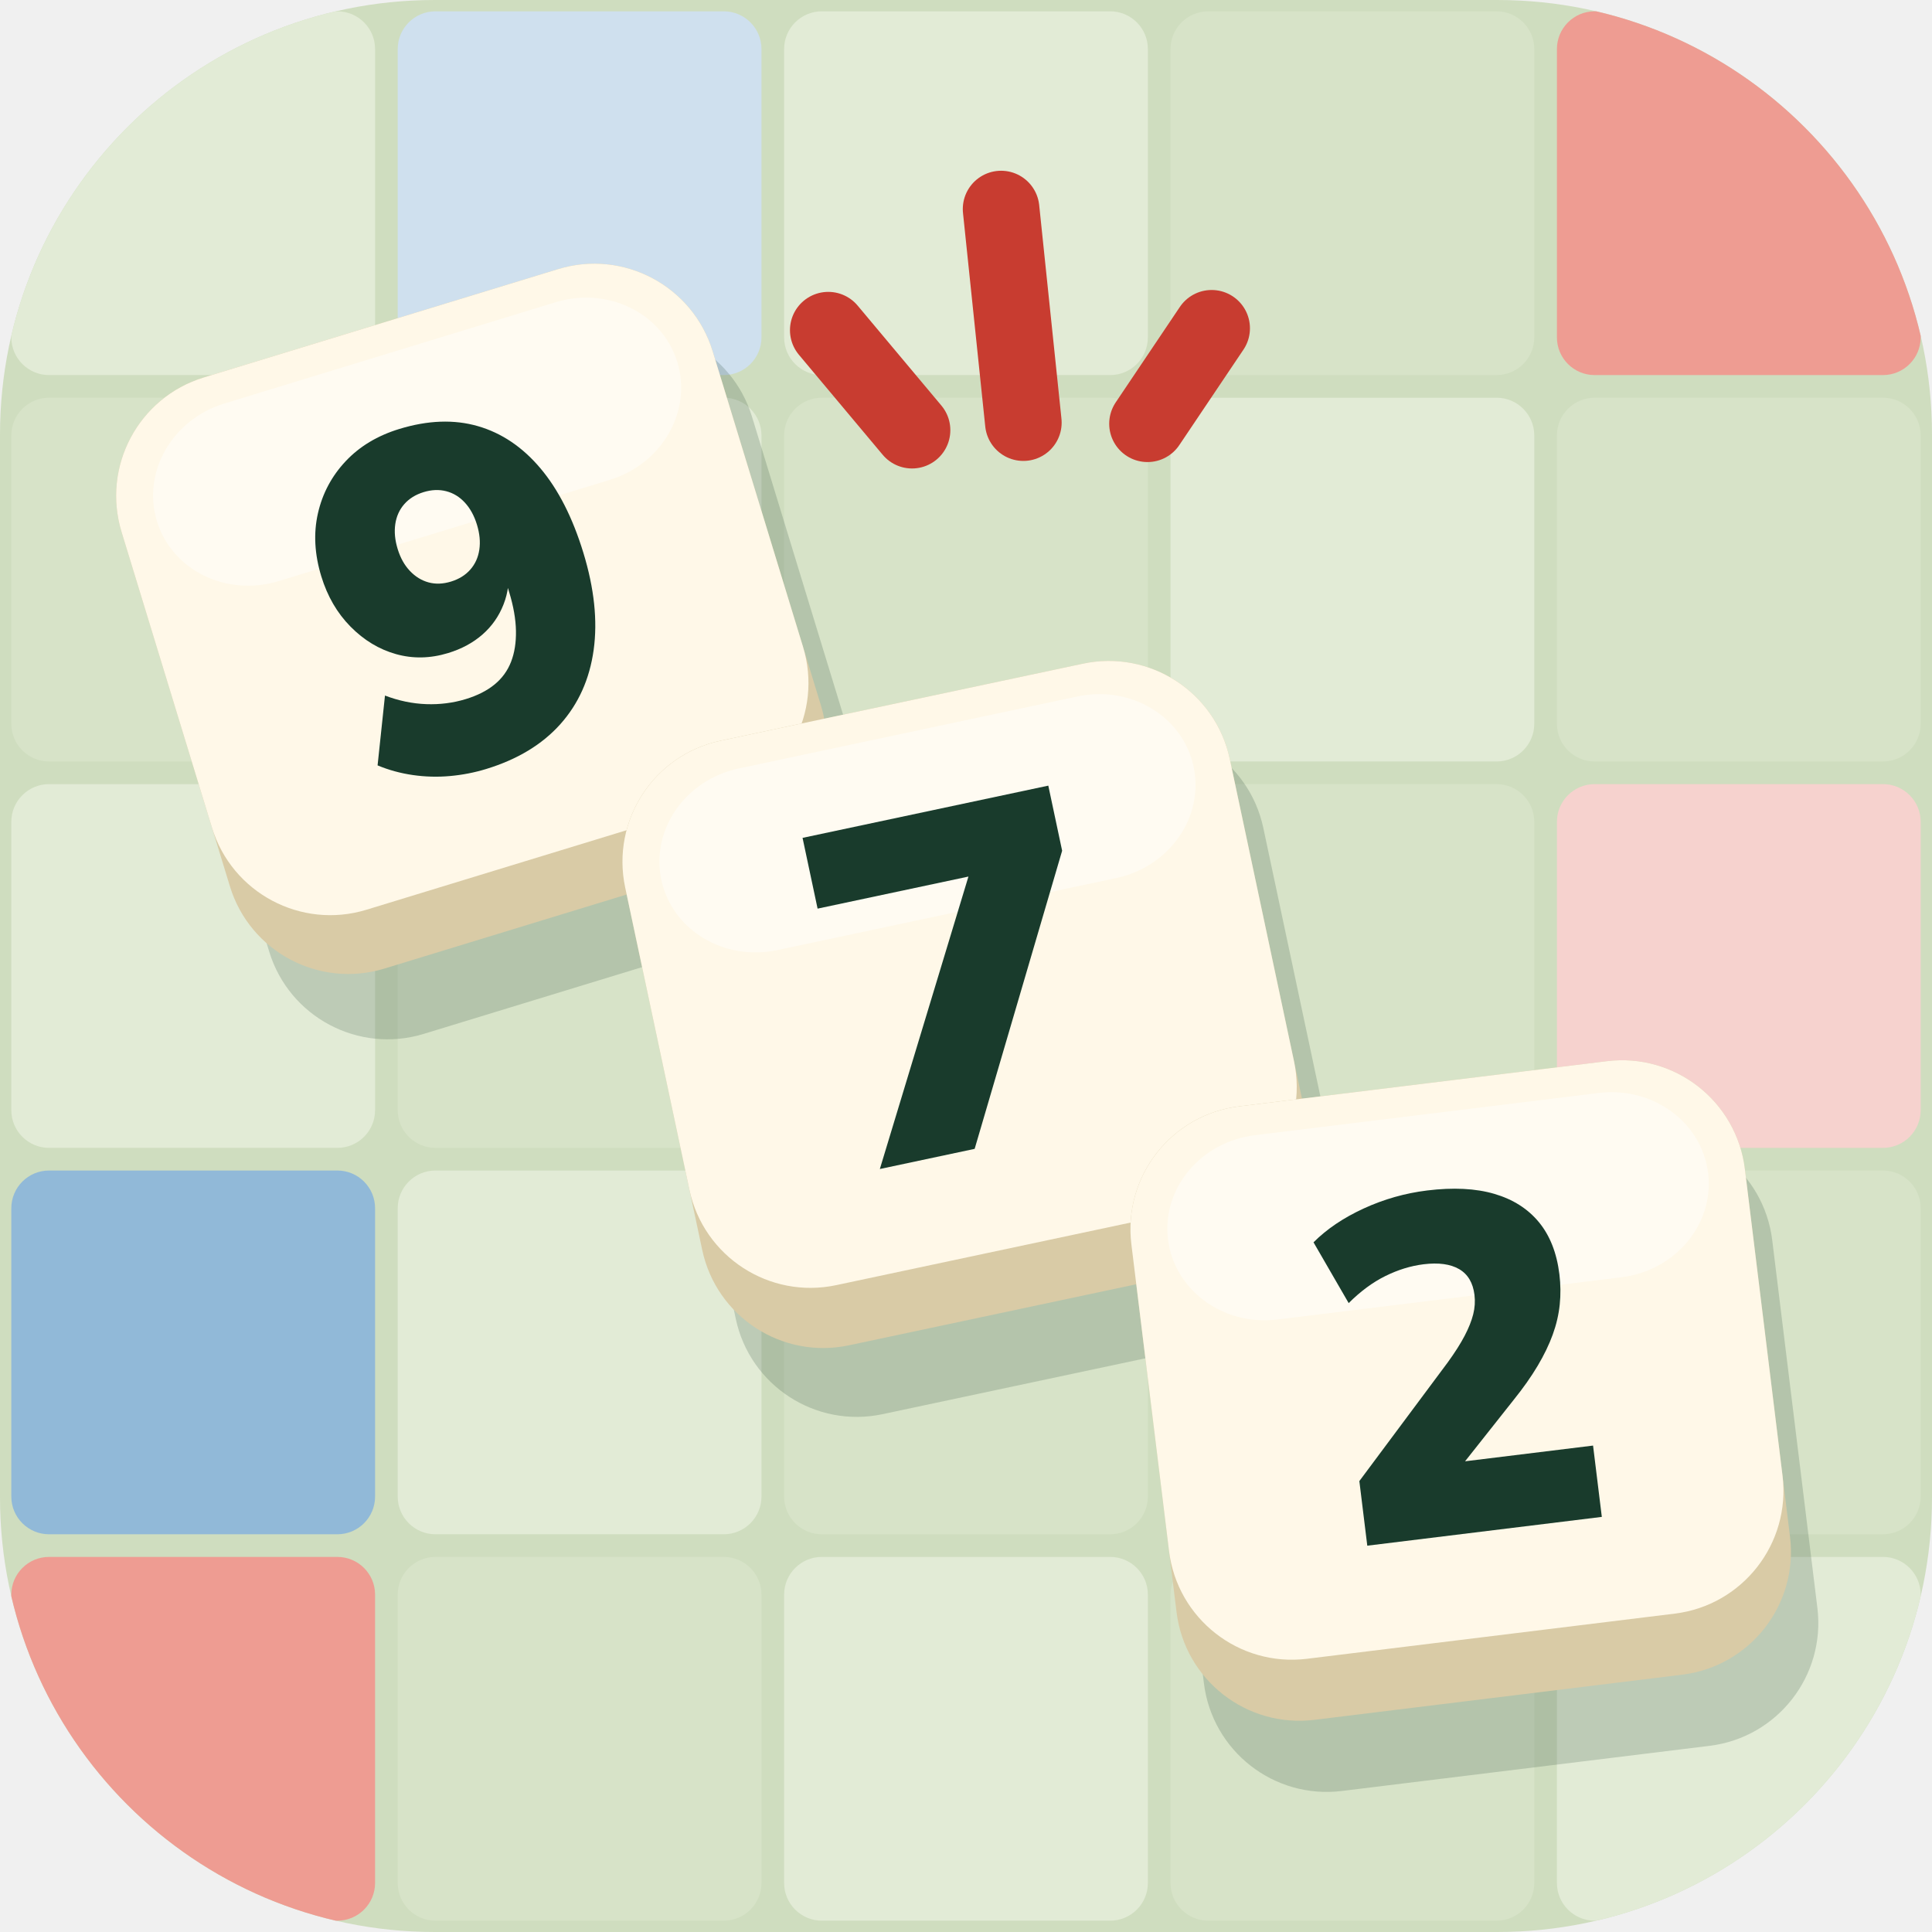
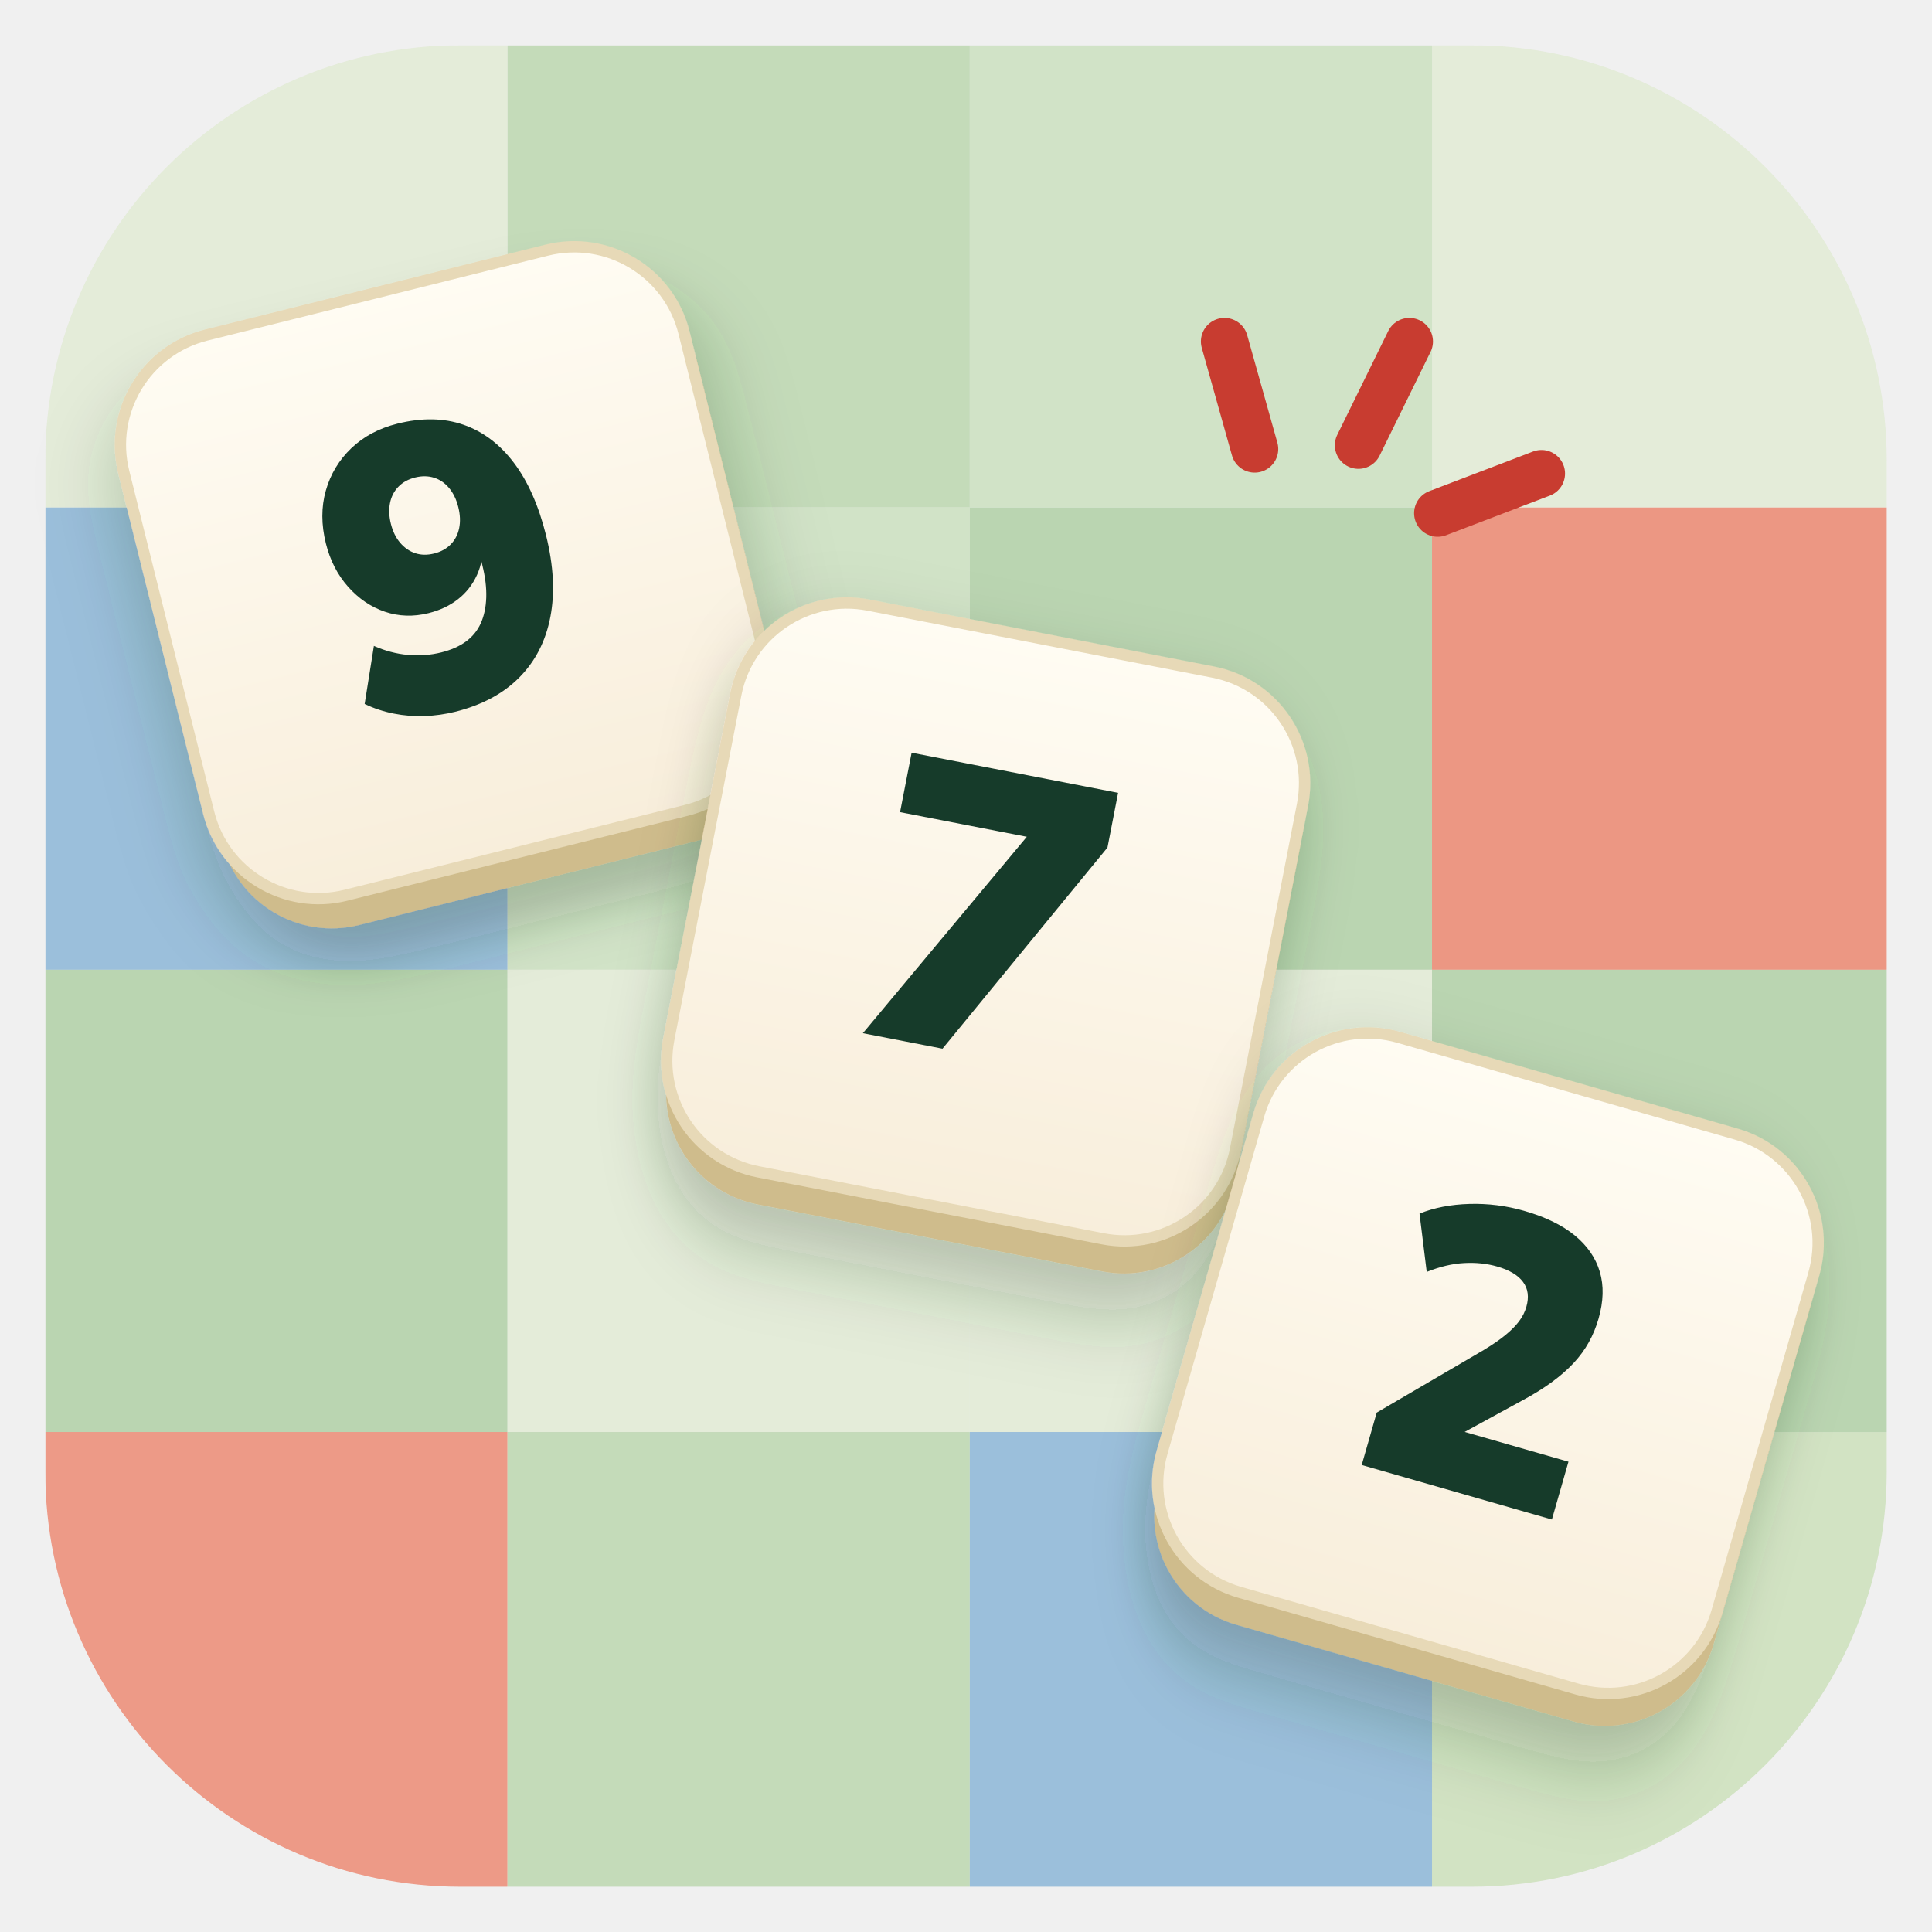
- <svg xmlns="http://www.w3.org/2000/svg" viewBox="0 0 512 512" role="img" aria-label="Equacross">
+ <svg xmlns="http://www.w3.org/2000/svg" role="img" aria-label="Equacross" viewBox="0 0 1024 1024">
  <defs>
-     <clipPath id="r">
-       <rect width="512" height="512" rx="115.2" />
+     <clipPath id="round">
+       <rect x="24" y="24" width="976" height="976" rx="220" />
    </clipPath>
+     <filter id="shadow" x="-30%" y="-30%" width="160%" height="180%">
+       <feDropShadow dx="0" dy="21" stdDeviation="18" flood-color="#244129" flood-opacity=".25" />
+     </filter>
+     <linearGradient id="bg" x1="0" y1="0" x2="1" y2="1">
+       <stop stop-color="#d6e7cb" />
+       <stop offset="1" stop-color="#a2c5a2" />
+     </linearGradient>
+     <linearGradient id="tile" x1="0" y1="0" x2="0" y2="1">
+       <stop stop-color="#fffcf3" />
+       <stop offset="1" stop-color="#f8eedb" />
+     </linearGradient>
  </defs>
-   <g clip-path="url(#r)">
-     <rect width="512" height="512" rx="115.2" fill="#CFDDBF" />
-     <rect x="3.0" y="3.0" width="96.4" height="96.4" rx="10" fill="#E2EBD6" />
-     <rect x="105.4" y="3.0" width="96.4" height="96.4" rx="10" fill="#CFE0EE" />
-     <rect x="207.8" y="3.0" width="96.4" height="96.4" rx="10" fill="#E2EBD6" />
-     <rect x="310.2" y="3.0" width="96.4" height="96.4" rx="10" fill="#D7E3C8" />
-     <rect x="412.6" y="3.0" width="96.4" height="96.4" rx="10" fill="#EE9C92" />
-     <rect x="3.0" y="105.4" width="96.4" height="96.4" rx="10" fill="#D7E3C8" />
-     <rect x="105.4" y="105.4" width="96.4" height="96.4" rx="10" fill="#E2EBD6" />
-     <rect x="207.8" y="105.4" width="96.4" height="96.4" rx="10" fill="#D7E3C8" />
-     <rect x="310.2" y="105.4" width="96.4" height="96.4" rx="10" fill="#E2EBD6" />
-     <rect x="412.6" y="105.4" width="96.4" height="96.4" rx="10" fill="#D7E3C8" />
-     <rect x="3.0" y="207.8" width="96.4" height="96.4" rx="10" fill="#E2EBD6" />
-     <rect x="105.4" y="207.8" width="96.4" height="96.4" rx="10" fill="#D7E3C8" />
-     <rect x="207.8" y="207.8" width="96.4" height="96.4" rx="10" fill="#E2EBD6" />
-     <rect x="310.2" y="207.8" width="96.4" height="96.4" rx="10" fill="#D7E3C8" />
-     <rect x="412.6" y="207.8" width="96.4" height="96.4" rx="10" fill="#F6D2CE" />
-     <rect x="3.0" y="310.2" width="96.4" height="96.4" rx="10" fill="#91B9D8" />
-     <rect x="105.4" y="310.2" width="96.4" height="96.4" rx="10" fill="#E2EBD6" />
-     <rect x="207.8" y="310.2" width="96.4" height="96.4" rx="10" fill="#D7E3C8" />
-     <rect x="310.2" y="310.2" width="96.4" height="96.4" rx="10" fill="#E2EBD6" />
-     <rect x="412.6" y="310.2" width="96.4" height="96.4" rx="10" fill="#D7E3C8" />
-     <rect x="3.0" y="412.6" width="96.4" height="96.4" rx="10" fill="#EE9C92" />
-     <rect x="105.4" y="412.6" width="96.4" height="96.4" rx="10" fill="#D7E3C8" />
-     <rect x="207.8" y="412.6" width="96.4" height="96.4" rx="10" fill="#E2EBD6" />
-     <rect x="310.2" y="412.6" width="96.4" height="96.4" rx="10" fill="#D7E3C8" />
-     <rect x="412.6" y="412.6" width="96.4" height="96.4" rx="10" fill="#E2EBD6" />
-     <g transform="rotate(-17 124.9 164.0)">
-       <rect x="47.9" y="101.7" width="163.8" height="163.8" rx="32.8" fill="#193B2C" fill-opacity="0.18" />
-       <rect x="43.0" y="82.1" width="163.8" height="163.8" rx="32.8" fill="#D9CBA6" />
-       <rect x="43.0" y="82.1" width="163.8" height="147.5" rx="32.8" fill="#FFF8E8" />
-       <rect x="52.8" y="90.3" width="144.2" height="49.2" rx="26.2" fill="#FFFFFF" fill-opacity="0.45" />
-       <path fill="#193B2C" transform="translate(86.6,201.8)" d="M30.415 1.406Q25.559 1.406 20.703 0.383Q15.847 -0.639 11.374 -2.748Q6.901 -4.856 3.195 -7.923L10.479 -25.048Q15.08 -21.47 20.256 -19.68Q25.431 -17.891 30.671 -17.891Q35.527 -17.891 39.105 -19.361Q42.684 -20.831 45.048 -23.834Q47.412 -26.837 48.69 -31.31Q49.968 -35.783 49.968 -41.661V-48.307H51.757Q50.735 -42.939 47.604 -38.978Q44.473 -35.016 39.936 -32.971Q35.399 -30.926 29.776 -30.926Q22.364 -30.926 16.486 -34.696Q10.607 -38.466 7.093 -45.176Q3.578 -51.885 3.578 -60.192Q3.578 -69.393 7.604 -76.422Q11.629 -83.45 18.658 -87.476Q25.687 -91.501 34.76 -91.501Q46.645 -91.501 54.888 -86.134Q63.131 -80.767 67.476 -70.607Q71.821 -60.447 71.821 -45.878Q71.821 -31.054 66.901 -20.447Q61.981 -9.84 52.716 -4.217Q43.45 1.406 30.415 1.406ZM36.038 -48.818Q39.361 -48.818 41.853 -50.351Q44.345 -51.885 45.687 -54.696Q47.029 -57.508 47.029 -61.214Q47.029 -64.92 45.687 -67.731Q44.345 -70.543 41.853 -72.076Q39.361 -73.61 36.038 -73.61Q32.716 -73.61 30.224 -72.076Q27.732 -70.543 26.39 -67.731Q25.048 -64.92 25.048 -61.214Q25.048 -57.508 26.454 -54.696Q27.859 -51.885 30.287 -50.351Q32.716 -48.818 36.038 -48.818Z" />
-     </g>
-     <g transform="rotate(-12 256.0 266.2)">
-       <rect x="179.0" y="204.0" width="163.8" height="163.8" rx="32.8" fill="#193B2C" fill-opacity="0.18" />
-       <rect x="174.1" y="184.3" width="163.8" height="163.8" rx="32.8" fill="#D9CBA6" />
-       <rect x="174.1" y="184.3" width="163.8" height="147.5" rx="32.8" fill="#FFF8E8" />
-       <rect x="183.9" y="192.5" width="144.2" height="49.2" rx="26.2" fill="#FFFFFF" fill-opacity="0.45" />
-       <path fill="#193B2C" transform="translate(217.7,304.1)" d="M6.901 0.0 49.712 -77.699V-70.926H5.112V-90.096H71.693V-72.46L32.588 0.0Z" />
-     </g>
-     <g transform="rotate(-7 387.1 368.5)">
-       <rect x="310.1" y="306.2" width="163.8" height="163.8" rx="32.8" fill="#193B2C" fill-opacity="0.18" />
-       <rect x="305.2" y="286.6" width="163.8" height="163.8" rx="32.8" fill="#D9CBA6" />
-       <rect x="305.2" y="286.6" width="163.8" height="147.5" rx="32.8" fill="#FFF8E8" />
-       <rect x="315.0" y="294.7" width="144.2" height="49.2" rx="26.2" fill="#FFFFFF" fill-opacity="0.45" />
-       <path fill="#193B2C" transform="translate(348.7,406.3)" d="M8.818 0.0V-17.252L35.91 -45.623Q39.233 -49.201 41.214 -52.077Q43.195 -54.952 44.153 -57.444Q45.112 -59.936 45.112 -62.492Q45.112 -67.348 41.917 -69.776Q38.722 -72.204 32.716 -72.204Q27.604 -72.204 22.3 -70.351Q16.997 -68.498 11.757 -64.409L4.473 -81.533Q10.351 -86.134 18.786 -88.818Q27.22 -91.501 36.038 -91.501Q46.517 -91.501 53.61 -88.434Q60.703 -85.367 64.409 -79.553Q68.115 -73.738 68.115 -65.176Q68.115 -61.086 67.22 -57.188Q66.326 -53.291 64.409 -49.521Q62.492 -45.751 59.425 -41.789Q56.358 -37.827 52.013 -33.61L31.31 -13.163V-19.041H71.438V0.0Z" />
-     </g>
-     <g stroke="#C83C30" stroke-width="20.3" stroke-linecap="round" fill="none">
-       <line x1="241.7" y1="114.0" x2="219.5" y2="87.5" />
-       <line x1="271.2" y1="112.0" x2="265.3" y2="55.4" />
-       <line x1="304.1" y1="112.3" x2="321.1" y2="87.0" />
+   <g clip-path="url(#round)">
+     <rect fill="url(#bg)" />
+     <g opacity=".9">
+       <rect x="24" y="24" width="245" height="245" fill="#e2ebd6" />
+       <rect x="269" y="24" width="245" height="245" fill="#bfd8b3" />
+       <rect x="514" y="24" width="245" height="245" fill="#cde1c2" />
+       <rect x="759" y="24" width="245" height="245" fill="#e2ebd6" />
+       <rect x="24" y="269" width="245" height="245" fill="#91b9d8" />
+       <rect x="269" y="269" width="245" height="245" fill="#cde1c2" />
+       <rect x="514" y="269" width="245" height="245" fill="#b4d1aa" />
+       <rect x="759" y="269" width="245" height="245" fill="#eb8d77" />
+       <rect x="24" y="514" width="245" height="245" fill="#b4d1aa" />
+       <rect x="269" y="514" width="245" height="245" fill="#e2ebd6" />
+       <rect x="514" y="514" width="245" height="245" fill="#e2ebd6" />
+       <rect x="759" y="514" width="245" height="245" fill="#b4d1aa" />
+       <rect x="24" y="759" width="245" height="245" fill="#ec907b" />
+       <rect x="269" y="759" width="245" height="245" fill="#bfd8b3" />
+       <rect x="514" y="759" width="245" height="245" fill="#91b9d8" />
+       <rect x="759" y="759" width="245" height="245" fill="#cee1be" />
    </g>
  </g>
+   <g transform="translate(84 150) rotate(-14 155 155)" filter="url(#shadow)">
+     <rect x="3" y="17" width="306" height="306" rx="60" fill="#cfbc8c" />
+     <rect width="306" height="306" rx="60" fill="url(#tile)" stroke="#e7d9b7" stroke-width="6" />
+     <path fill="#193B2C" transform="translate(88.8,223.3)" d="M50.932 2.354Q42.8 2.354 34.668 0.642Q26.536 -1.07 19.046 -4.601Q11.556 -8.132 5.35 -13.268L17.548 -41.944Q25.252 -35.952 33.919 -32.956Q42.586 -29.96 51.36 -29.96Q59.492 -29.96 65.484 -32.421Q71.476 -34.882 75.435 -39.911Q79.394 -44.94 81.534 -52.43Q83.674 -59.92 83.674 -69.764V-80.892H86.67Q84.958 -71.904 79.715 -65.27Q74.472 -58.636 66.875 -55.212Q59.278 -51.788 49.862 -51.788Q37.45 -51.788 27.606 -58.101Q17.762 -64.414 11.877 -75.649Q5.992 -86.884 5.992 -100.794Q5.992 -116.202 12.733 -127.972Q19.474 -139.742 31.244 -146.483Q43.014 -153.224 58.208 -153.224Q78.11 -153.224 91.913 -144.236Q105.716 -135.248 112.992 -118.235Q120.268 -101.222 120.268 -76.826Q120.268 -52.002 112.029 -34.24Q103.79 -16.478 88.275 -7.062Q72.76 2.354 50.932 2.354ZM60.348 -81.748Q65.912 -81.748 70.085 -84.316Q74.258 -86.884 76.505 -91.592Q78.752 -96.3 78.752 -102.506Q78.752 -108.712 76.505 -113.42Q74.258 -118.128 70.085 -120.696Q65.912 -123.264 60.348 -123.264Q54.784 -123.264 50.611 -120.696Q46.438 -118.128 44.191 -113.42Q41.944 -108.712 41.944 -102.506Q41.944 -96.3 44.298 -91.592Q46.652 -86.884 50.718 -84.316Q54.784 -81.748 60.348 -81.748Z" />
+   </g>
+   <g transform="translate(369 336) rotate(11 155 155)" filter="url(#shadow)">
+     <rect x="3" y="17" width="306" height="306" rx="60" fill="#cfbc8c" />
+     <rect width="306" height="306" rx="60" fill="url(#tile)" stroke="#e7d9b7" stroke-width="6" />
+     <path fill="#193B2C" transform="translate(88.8,223.3)" d="M11.556 0.0 83.246 -130.112V-118.77H8.56V-150.87H120.054V-121.338L54.57 0.0Z" />
+   </g>
+   <g transform="translate(635 570) rotate(16 155 155)" filter="url(#shadow)">
+     <rect x="3" y="17" width="306" height="306" rx="60" fill="#cfbc8c" />
+     <rect width="306" height="306" rx="60" fill="url(#tile)" stroke="#e7d9b7" stroke-width="6" />
+     <path fill="#193B2C" transform="translate(88.8,223.3)" d="M14.766 0.0V-28.89L60.134 -76.398Q65.698 -82.39 69.015 -87.205Q72.332 -92.02 73.937 -96.193Q75.542 -100.366 75.542 -104.646Q75.542 -112.778 70.192 -116.844Q64.842 -120.91 54.784 -120.91Q46.224 -120.91 37.343 -117.807Q28.462 -114.704 19.688 -107.856L7.49 -136.532Q17.334 -144.236 31.458 -148.73Q45.582 -153.224 60.348 -153.224Q77.896 -153.224 89.773 -148.088Q101.65 -142.952 107.856 -133.215Q114.062 -123.478 114.062 -109.14Q114.062 -102.292 112.564 -95.765Q111.066 -89.238 107.856 -82.925Q104.646 -76.612 99.51 -69.978Q94.374 -63.344 87.098 -56.282L52.43 -22.042V-31.886H119.626V0.0Z" />
+   </g>
+   <g stroke="#C83C30" stroke-width="25" stroke-linecap="round">
+     <path d="M665 238l-16 -57" />
+     <path d="M720 236l27 -55" />
+     <path d="M762 272l55 -21" />
+   </g>
</svg>
